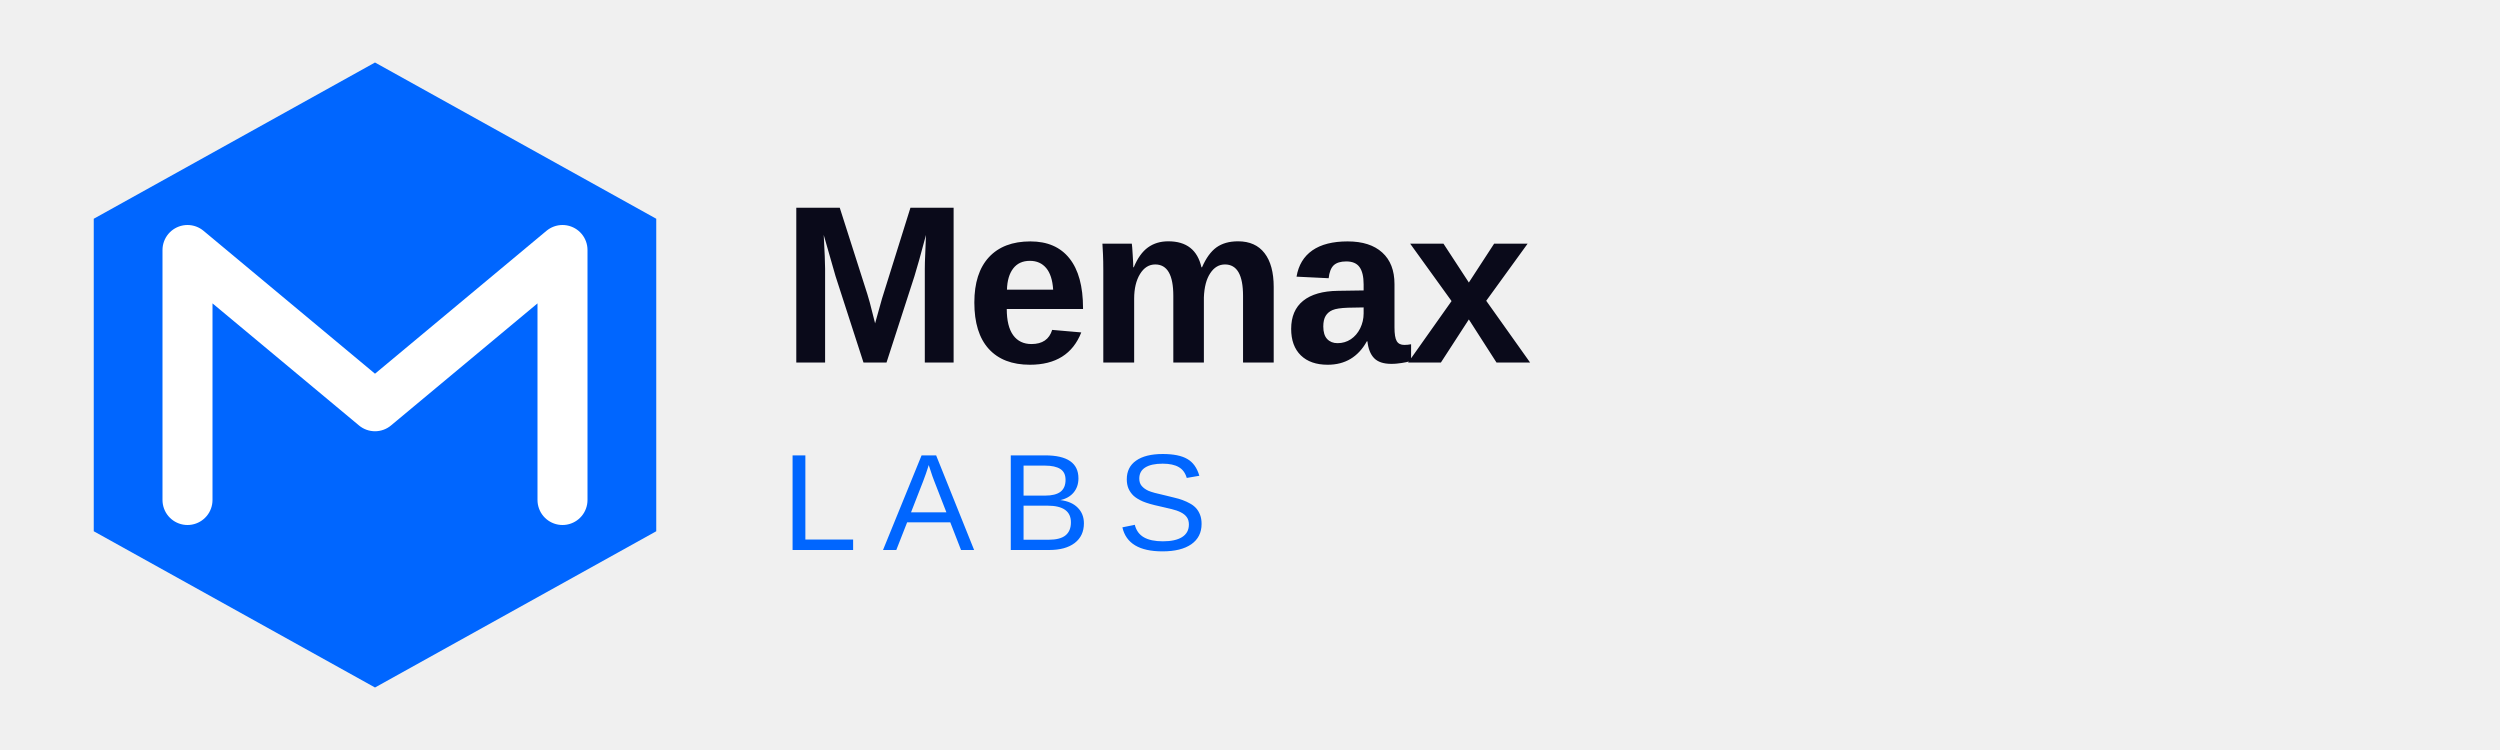
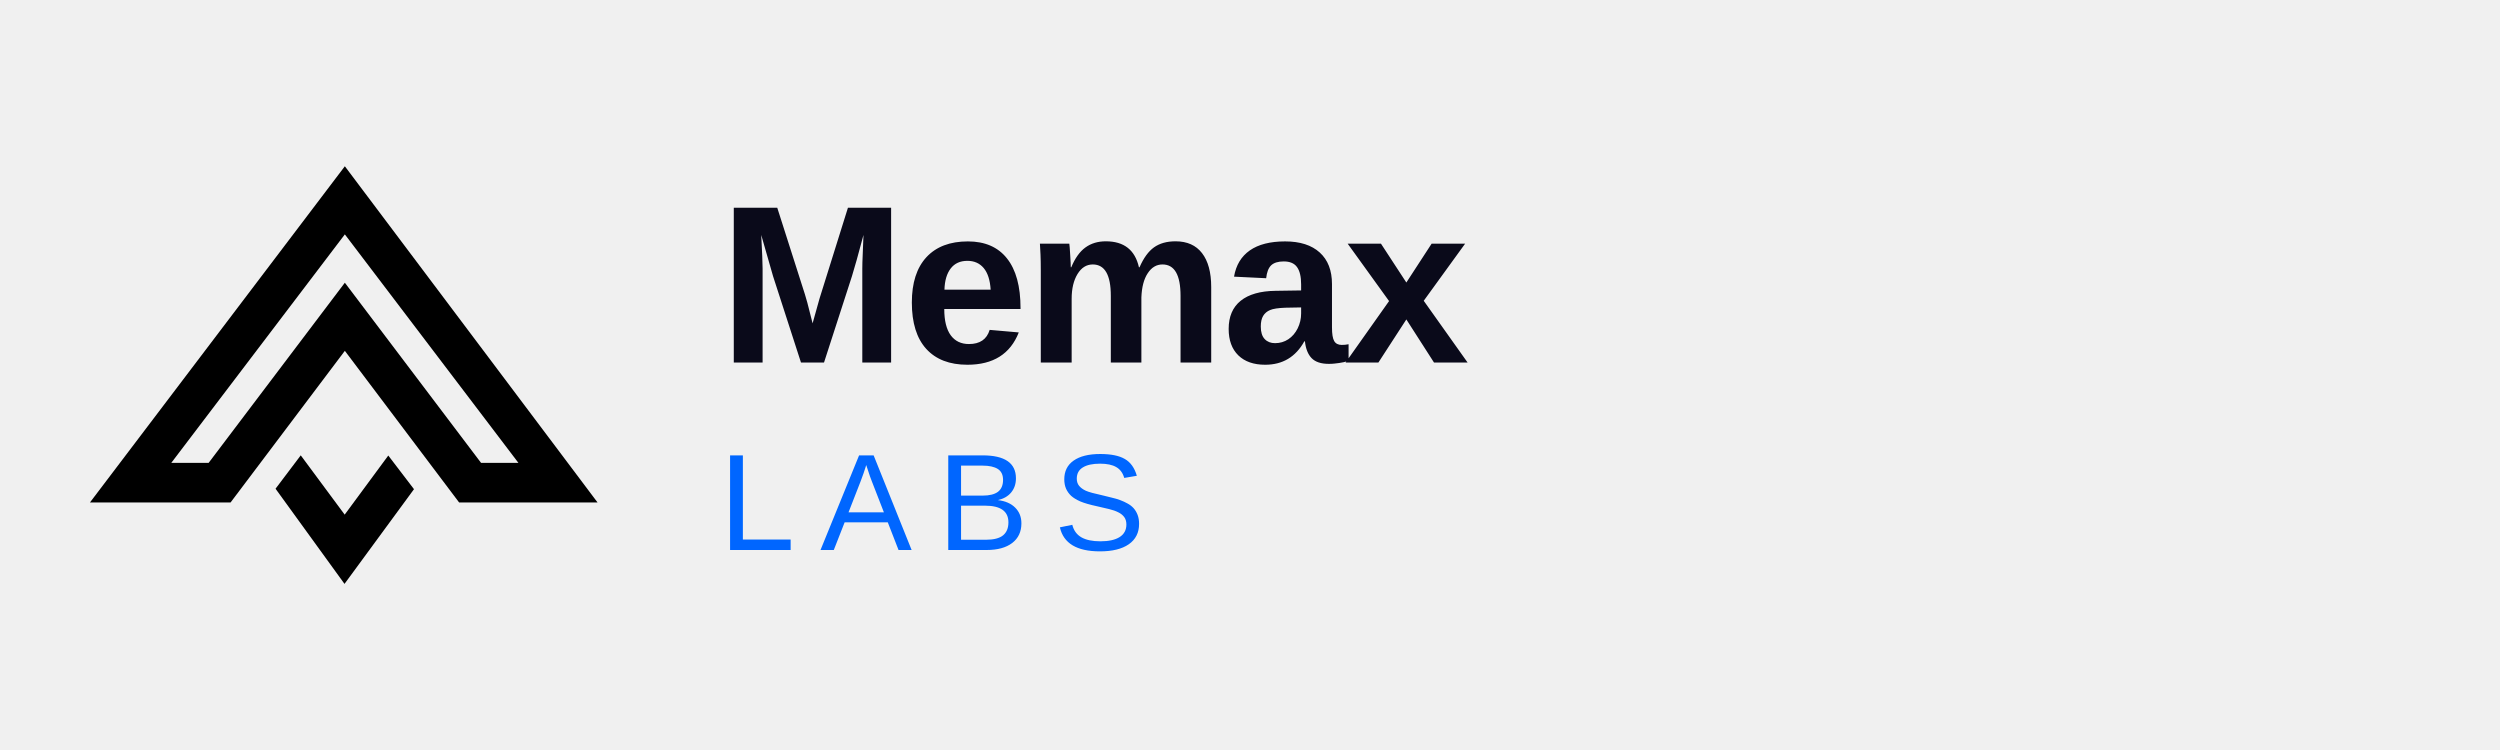
<svg xmlns="http://www.w3.org/2000/svg" viewBox="0 0 400 120" width="400" height="120" role="img" aria-label="MemaxLabs logo">
-   <g transform="translate(10, 10)">
-     <polygon points="50,0 95,25 95,75 50,100 5,75 5,25" fill="#0066FF" />
-     <polyline points="20,70 20,30 50,55 80,30 80,70" fill="none" stroke="#FFFFFF" stroke-width="8" stroke-linecap="round" stroke-linejoin="round" />
-   </g>
-   <text x="125" y="58" font-family="'Segoe UI', 'Helvetica Neue', Arial, sans-serif" font-size="36" font-weight="700" fill="#0A0A1A" letter-spacing="-0.5">Memax</text>
-   <text x="125" y="88" font-family="'Segoe UI', 'Helvetica Neue', Arial, sans-serif" font-size="22" font-weight="400" fill="#0066FF" letter-spacing="4">LABS</text>
+   <svg x="10" y="15" width="90" height="90" viewBox="0 0 512 512">
+     <g transform="translate(256, 256) scale(2.0) translate(-255.5, -204)">
+       <path fill="#000000" d="M256 109L371 262H308L256 193L204 262H140L256 109ZM256 140L177 244H194L256 162L318 244H335L256 140Z" />
+       <path fill="#000000" d="M235.931 240.563L224.459 255.756L255.843 299.068L287.465 255.966L275.768 240.649L255.925 267.552L235.931 240.563Z" />
+     </g>
+   </svg>
+   <text x="115" y="58" font-family="'Segoe UI', 'Helvetica Neue', Arial, sans-serif" font-size="36" font-weight="700" fill="#0A0A1A" letter-spacing="-0.5">Memax</text>
+   <text x="115" y="88" font-family="'Segoe UI', 'Helvetica Neue', Arial, sans-serif" font-size="22" font-weight="400" fill="#0066FF" letter-spacing="4">LABS</text>
</svg>
